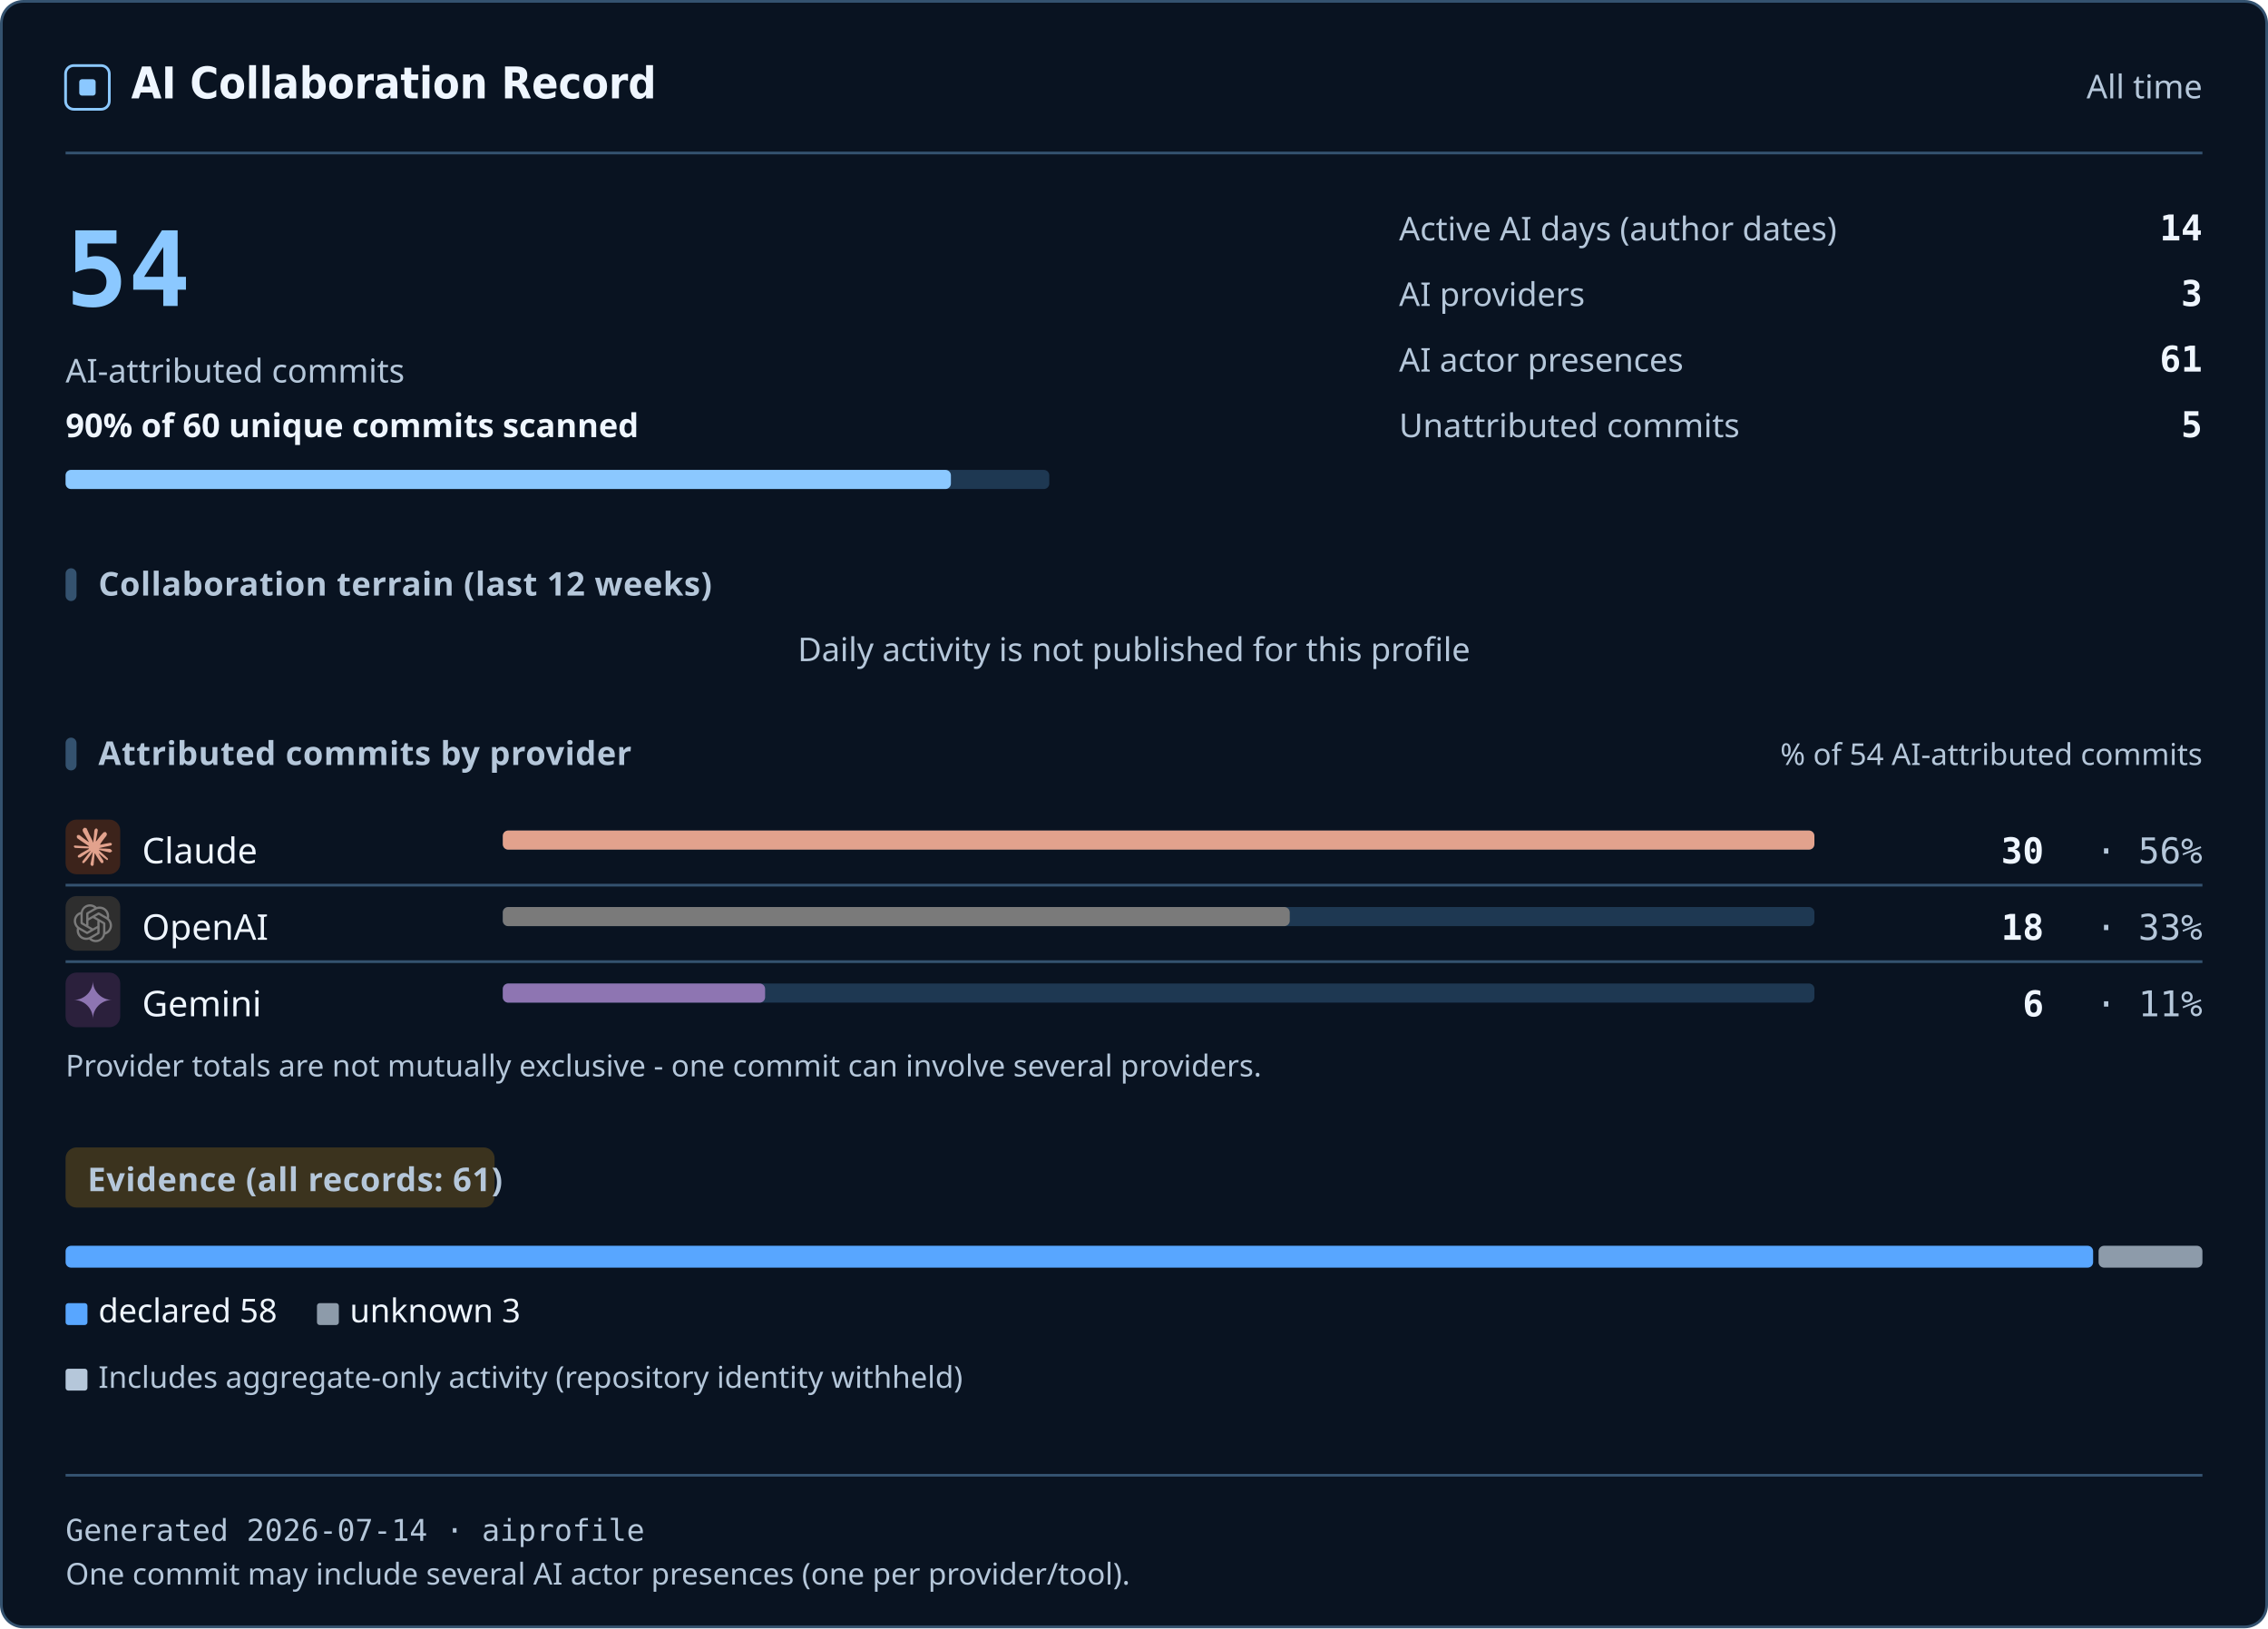
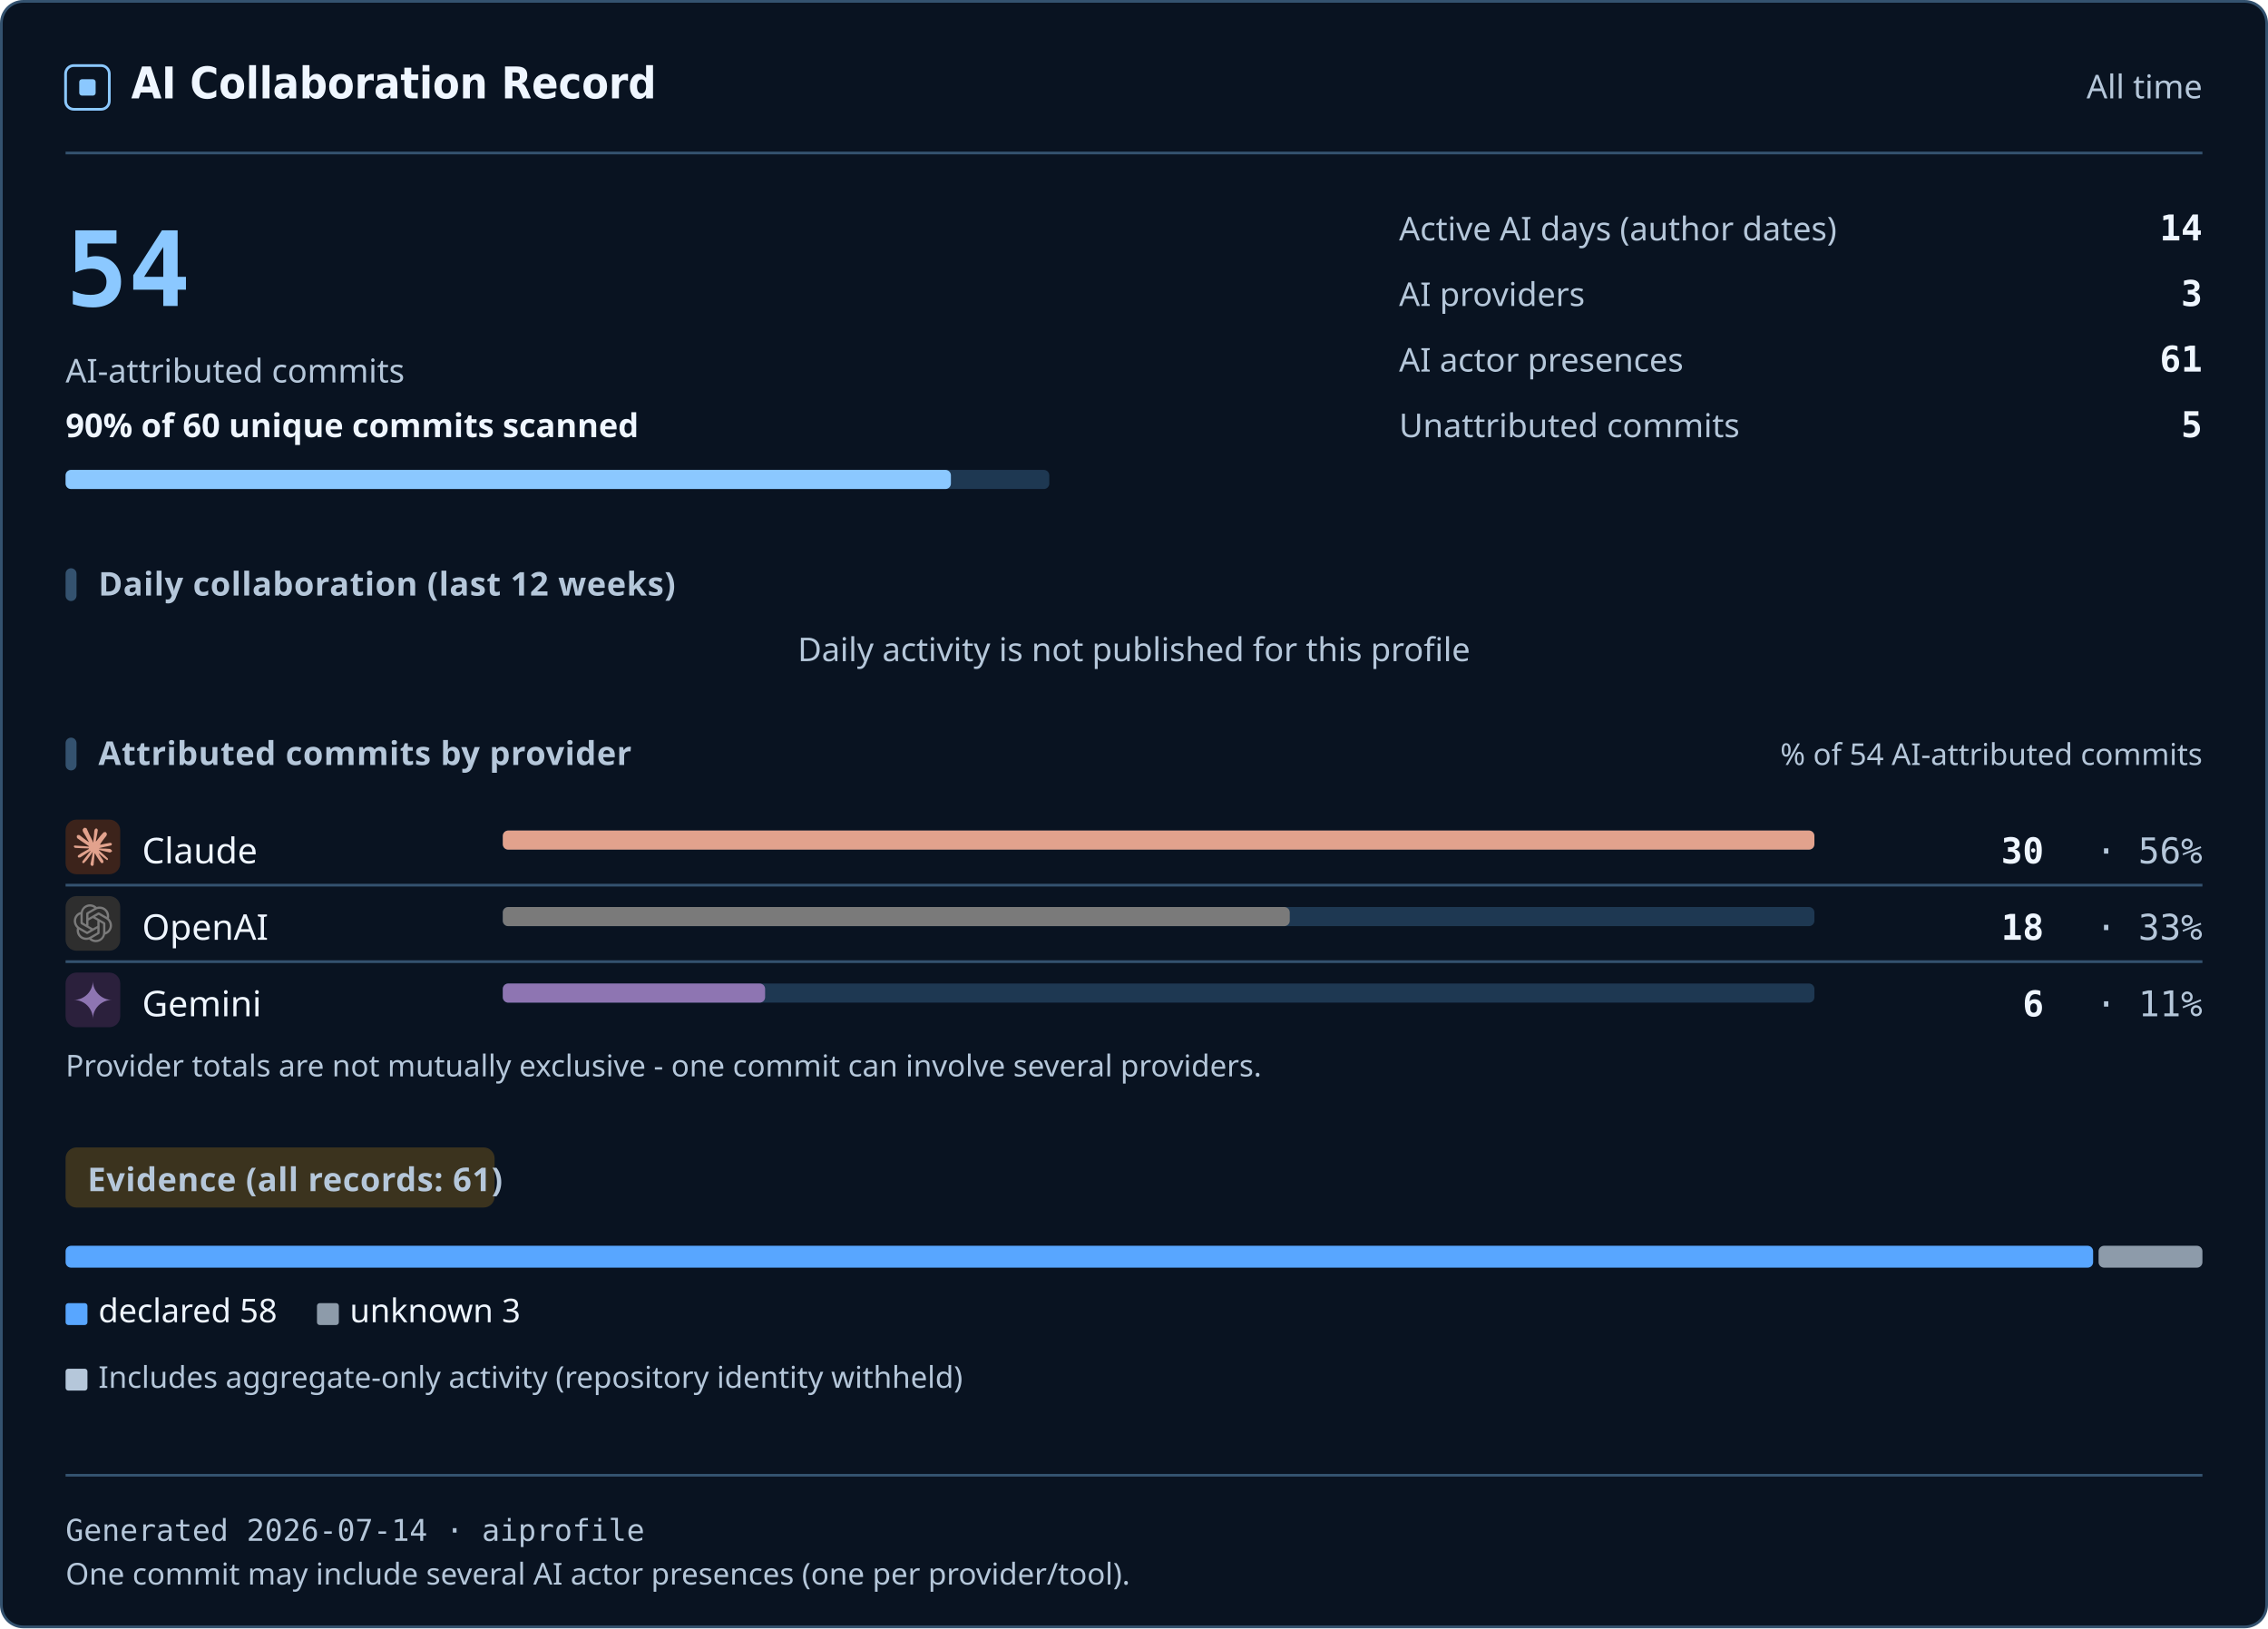
<svg xmlns="http://www.w3.org/2000/svg" width="830" height="596" viewBox="0 0 830 596" role="img" aria-labelledby="aiprofileSummaryTitle aiprofileSummaryDesc">
  <rect x="0.5" y="0.5" width="829" height="595" rx="8" fill="#091321" stroke="#34526f" stroke-width="1" />
  <rect x="24" y="24" width="16" height="16" rx="3" fill="#091321" stroke="#8bc8ff" stroke-width="1" />
  <rect x="29" y="29" width="6" height="6" rx="1" fill="#8bc8ff" />
  <text x="48" y="36" font-family="'IBM Plex Sans Condensed', 'Aptos Display', 'Segoe UI', 'DejaVu Sans Condensed', sans-serif" font-size="16" font-weight="600" fill="#eff6ff" text-anchor="start">AI Collaboration Record</text>
  <text x="806" y="36" font-family="'IBM Plex Sans', 'Aptos', 'Segoe UI', 'Noto Sans', 'DejaVu Sans', sans-serif" font-size="12" font-weight="400" fill="#b5c7da" text-anchor="end">All time</text>
  <line x1="24" y1="56" x2="806" y2="56" stroke="#34526f" />
  <text x="24" y="112" font-family="'IBM Plex Mono', 'Cascadia Mono', 'SFMono-Regular', 'DejaVu Sans Mono', Consolas, monospace" font-size="38" font-weight="700" fill="#8bc8ff" text-anchor="start">54</text>
  <text x="24" y="140" font-family="'IBM Plex Sans', 'Aptos', 'Segoe UI', 'Noto Sans', 'DejaVu Sans', sans-serif" font-size="12" font-weight="400" fill="#b5c7da" text-anchor="start">AI-attributed commits</text>
  <text x="24" y="160" font-family="'IBM Plex Sans', 'Aptos', 'Segoe UI', 'Noto Sans', 'DejaVu Sans', sans-serif" font-size="12" font-weight="600" fill="#eff6ff" text-anchor="start">90% of 60 unique commits scanned</text>
  <rect x="24" y="172" width="360" height="7" rx="2" fill="#1e3852" />
  <rect x="24" y="172" width="324" height="7" rx="2" fill="#8bc8ff" />
  <text x="512" y="88" font-family="'IBM Plex Sans', 'Aptos', 'Segoe UI', 'Noto Sans', 'DejaVu Sans', sans-serif" font-size="12" font-weight="400" fill="#b5c7da" text-anchor="start">Active AI days (author dates)</text>
  <text x="806" y="88" font-family="'IBM Plex Mono', 'Cascadia Mono', 'SFMono-Regular', 'DejaVu Sans Mono', Consolas, monospace" font-size="13" font-weight="600" fill="#eff6ff" text-anchor="end">14</text>
  <text x="512" y="112" font-family="'IBM Plex Sans', 'Aptos', 'Segoe UI', 'Noto Sans', 'DejaVu Sans', sans-serif" font-size="12" font-weight="400" fill="#b5c7da" text-anchor="start">AI providers</text>
  <text x="806" y="112" font-family="'IBM Plex Mono', 'Cascadia Mono', 'SFMono-Regular', 'DejaVu Sans Mono', Consolas, monospace" font-size="13" font-weight="600" fill="#eff6ff" text-anchor="end">3</text>
  <text x="512" y="136" font-family="'IBM Plex Sans', 'Aptos', 'Segoe UI', 'Noto Sans', 'DejaVu Sans', sans-serif" font-size="12" font-weight="400" fill="#b5c7da" text-anchor="start">AI actor presences</text>
  <text x="806" y="136" font-family="'IBM Plex Mono', 'Cascadia Mono', 'SFMono-Regular', 'DejaVu Sans Mono', Consolas, monospace" font-size="13" font-weight="600" fill="#eff6ff" text-anchor="end">61</text>
  <text x="512" y="160" font-family="'IBM Plex Sans', 'Aptos', 'Segoe UI', 'Noto Sans', 'DejaVu Sans', sans-serif" font-size="12" font-weight="400" fill="#b5c7da" text-anchor="start">Unattributed commits</text>
  <text x="806" y="160" font-family="'IBM Plex Mono', 'Cascadia Mono', 'SFMono-Regular', 'DejaVu Sans Mono', Consolas, monospace" font-size="13" font-weight="600" fill="#eff6ff" text-anchor="end">5</text>
  <rect x="24" y="208" width="4" height="12" rx="2" fill="#34526f" />
-   <text x="36" y="218" font-family="'IBM Plex Sans', 'Aptos', 'Segoe UI', 'Noto Sans', 'DejaVu Sans', sans-serif" font-size="12" font-weight="600" fill="#b5c7da" text-anchor="start" letter-spacing="0.2">Collaboration terrain (last 12 weeks)</text>
+   <text x="36" y="218" font-family="'IBM Plex Sans', 'Aptos', 'Segoe UI', 'Noto Sans', 'DejaVu Sans', sans-serif" font-size="12" font-weight="600" fill="#b5c7da" text-anchor="start" letter-spacing="0.2">Daily collaboration (last 12 weeks)</text>
  <text x="415" y="242" font-family="'IBM Plex Sans', 'Aptos', 'Segoe UI', 'Noto Sans', 'DejaVu Sans', sans-serif" font-size="12" font-weight="400" fill="#b5c7da" text-anchor="middle">Daily activity is not published for this profile</text>
  <rect x="24" y="270" width="4" height="12" rx="2" fill="#34526f" />
  <text x="36" y="280" font-family="'IBM Plex Sans', 'Aptos', 'Segoe UI', 'Noto Sans', 'DejaVu Sans', sans-serif" font-size="12" font-weight="600" fill="#b5c7da" text-anchor="start" letter-spacing="0.2">Attributed commits by provider</text>
  <text x="806" y="280" font-family="'IBM Plex Sans', 'Aptos', 'Segoe UI', 'Noto Sans', 'DejaVu Sans', sans-serif" font-size="11" font-weight="400" fill="#b5c7da" text-anchor="end">% of 54 AI-attributed commits</text>
  <rect x="24" y="300" width="20" height="20" rx="4" fill="#3C231B" />
  <path d="m4.714 15.956 4.717-2.647.079-.231-.079-.128h-.231l-.789-.049-2.696-.073-2.337-.097-2.265-.121-.571-.121-.534-.704.055-.352.48-.322.686.061 1.518.103 2.277.158 1.651.097 2.447.255h.389l.055-.158-.134-.097-.103-.097L6.973 9.836l-2.55-1.688-1.336-.971-.723-.492-.364-.461-.158-1.008.656-.723.88.061.225.061.892.686 1.906 1.475 2.489 1.834.364.303.146-.103.018-.073-.164-.273-1.354-2.447-1.445-2.489-.643-1.032-.17-.619c-.061-.255-.103-.467-.103-.729L6.287.134 6.7 0l.996.134.419.364.619 1.415 1.002 2.228 1.554 3.03.455.898.243.832.091.255h.158v-.146l.128-1.706.237-2.095.231-2.696.079-.759.376-.911.747-.492.583.279.48.686-.067.443-.285 1.852-.559 2.902-.364 1.943h.212l.243-.243.984-1.305 1.651-2.064.729-.82.85-.905.546-.431h1.032l.759 1.129-.34 1.166-1.062 1.348-.88 1.141-1.263 1.7-.789 1.36.073.109.188-.018 2.853-.607 1.542-.279 1.84-.316.832.389.091.395-.328.807-1.967.486-2.307.461-3.436.814-.043.03.049.061 1.548.146.662.036h1.621l3.018.225.789.522.474.638-.079.486-1.214.619-1.639-.389-3.825-.911-1.311-.328h-.182v.109l1.093 1.069 2.003 1.809 2.507 2.331.128.577-.322.455-.34-.049-2.204-1.657-.85-.747-1.925-1.621h-.128v.17l.443.65 2.344 3.521.121 1.081-.17.352-.607.212-.668-.121-1.372-1.925L14.38 17.959l-1.141-1.943-.14.079-.674 7.255-.316.37-.729.279-.607-.461-.322-.747.322-1.475.389-1.925.316-1.53.285-1.9.17-.631-.012-.043-.14.018-1.433 1.967-2.18 2.945-1.724 1.846-.413.164-.716-.37.067-.662.401-.589 2.386-3.036 1.439-1.882.929-1.087-.006-.158h-.055l-6.338 4.116-1.129.146-.486-.455.061-.747.231-.243 1.906-1.311Z" fill="#E2A28D" transform="translate(27,303) scale(0.583333)" />
  <text x="52" y="316" font-family="'IBM Plex Sans', 'Aptos', 'Segoe UI', 'Noto Sans', 'DejaVu Sans', sans-serif" font-size="13" font-weight="400" fill="#eff6ff" text-anchor="start">Claude</text>
  <rect x="184" y="304" width="480" height="7" rx="2" fill="#1e3852" />
  <rect x="184" y="304" width="480" height="7" rx="2" fill="#E2A28D" />
  <text x="748" y="316" font-family="'IBM Plex Mono', 'Cascadia Mono', 'SFMono-Regular', 'DejaVu Sans Mono', Consolas, monospace" font-size="13" text-anchor="end">
    <tspan fill="#eff6ff" font-weight="600">30</tspan>
  </text>
  <text x="806" y="316" font-family="'IBM Plex Mono', 'Cascadia Mono', 'SFMono-Regular', 'DejaVu Sans Mono', Consolas, monospace" font-size="13" text-anchor="end">
    <tspan fill="#b5c7da" font-weight="400"> · 56%</tspan>
  </text>
  <line x1="24" y1="324" x2="806" y2="324" stroke="#34526f" />
  <rect x="24" y="328" width="20" height="20" rx="4" fill="#2E2E2E" />
  <path d="M9.205 8.658v-2.26c0-.19.072-.333.238-.428l4.543-2.616c.619-.357 1.356-.523 2.117-.523 2.854 0 4.662 2.212 4.662 4.566 0 .167 0 .357-.024.547l-4.71-2.759a.797.797 0 00-.856 0l-5.97 3.473zm10.609 8.8V12.06c0-.333-.143-.57-.429-.737l-5.97-3.473 1.95-1.118a.433.433 0 01.476 0l4.543 2.617c1.309.76 2.189 2.378 2.189 3.948 0 1.808-1.07 3.473-2.76 4.163zM7.802 12.703l-1.95-1.142c-.167-.095-.239-.238-.239-.428V5.899c0-2.545 1.95-4.472 4.591-4.472 1 0 1.927.333 2.712.928L8.23 5.067c-.285.166-.428.404-.428.737v6.898zM12 15.128l-2.795-1.57v-3.33L12 8.658l2.795 1.57v3.33L12 15.128zm1.796 7.23c-1 0-1.927-.332-2.712-.927l4.686-2.712c.285-.166.428-.404.428-.737v-6.898l1.974 1.142c.167.095.238.238.238.428v5.233c0 2.545-1.974 4.472-4.614 4.472zm-5.637-5.303l-4.544-2.617c-1.308-.761-2.188-2.378-2.188-3.948A4.482 4.482 0 014.21 6.327v5.423c0 .333.143.571.428.738l5.947 3.449-1.95 1.118a.432.432 0 01-.476 0zm-.262 3.9c-2.688 0-4.662-2.021-4.662-4.519 0-.19.024-.38.047-.57l4.686 2.71c.286.167.571.167.856 0l5.97-3.448v2.26c0 .19-.07.333-.237.428l-4.543 2.616c-.619.357-1.356.523-2.117.523zm5.899 2.83a5.947 5.947 0 005.827-4.756C22.287 18.339 24 15.84 24 13.296c0-1.665-.713-3.282-1.998-4.448.119-.5.19-.999.19-1.498 0-3.401-2.759-5.947-5.946-5.947-.642 0-1.26.095-1.88.31A5.962 5.962 0 0010.205 0a5.947 5.947 0 00-5.827 4.757C1.713 5.447 0 7.945 0 10.49c0 1.666.713 3.283 1.998 4.448-.119.5-.19 1-.19 1.499 0 3.401 2.759 5.946 5.946 5.946.642 0 1.26-.095 1.88-.309a5.96 5.96 0 004.162 1.713z" fill="#7A7A7A" transform="translate(27,331) scale(0.583333)" />
  <text x="52" y="344" font-family="'IBM Plex Sans', 'Aptos', 'Segoe UI', 'Noto Sans', 'DejaVu Sans', sans-serif" font-size="13" font-weight="400" fill="#eff6ff" text-anchor="start">OpenAI</text>
  <rect x="184" y="332" width="480" height="7" rx="2" fill="#1e3852" />
  <rect x="184" y="332" width="288" height="7" rx="2" fill="#7A7A7A" />
  <text x="748" y="344" font-family="'IBM Plex Mono', 'Cascadia Mono', 'SFMono-Regular', 'DejaVu Sans Mono', Consolas, monospace" font-size="13" text-anchor="end">
    <tspan fill="#eff6ff" font-weight="600">18</tspan>
  </text>
  <text x="806" y="344" font-family="'IBM Plex Mono', 'Cascadia Mono', 'SFMono-Regular', 'DejaVu Sans Mono', Consolas, monospace" font-size="13" text-anchor="end">
    <tspan fill="#b5c7da" font-weight="400"> · 33%</tspan>
  </text>
  <line x1="24" y1="352" x2="806" y2="352" stroke="#34526f" />
  <rect x="24" y="356" width="20" height="20" rx="4" fill="#2B203C" />
  <path d="M11.04 19.32Q12 21.51 12 24q0-2.49.93-4.68.96-2.19 2.58-3.81t3.81-2.55Q21.51 12 24 12q-2.49 0-4.68-.93a12.3 12.3 0 0 1-3.81-2.58 12.3 12.3 0 0 1-2.58-3.81Q12 2.49 12 0q0 2.49-.96 4.68-.93 2.19-2.55 3.81a12.3 12.3 0 0 1-3.81 2.58Q2.49 12 0 12q2.49 0 4.68.96 2.19.93 3.81 2.55t2.55 3.81" fill="#8E75B2" transform="translate(27,359) scale(0.583333)" />
  <text x="52" y="372" font-family="'IBM Plex Sans', 'Aptos', 'Segoe UI', 'Noto Sans', 'DejaVu Sans', sans-serif" font-size="13" font-weight="400" fill="#eff6ff" text-anchor="start">Gemini</text>
  <rect x="184" y="360" width="480" height="7" rx="2" fill="#1e3852" />
  <rect x="184" y="360" width="96" height="7" rx="2" fill="#8E75B2" />
  <text x="748" y="372" font-family="'IBM Plex Mono', 'Cascadia Mono', 'SFMono-Regular', 'DejaVu Sans Mono', Consolas, monospace" font-size="13" text-anchor="end">
    <tspan fill="#eff6ff" font-weight="600">6</tspan>
  </text>
  <text x="806" y="372" font-family="'IBM Plex Mono', 'Cascadia Mono', 'SFMono-Regular', 'DejaVu Sans Mono', Consolas, monospace" font-size="13" text-anchor="end">
    <tspan fill="#b5c7da" font-weight="400"> · 11%</tspan>
  </text>
  <text x="24" y="394" font-family="'IBM Plex Sans', 'Aptos', 'Segoe UI', 'Noto Sans', 'DejaVu Sans', sans-serif" font-size="11" font-weight="400" fill="#b5c7da" text-anchor="start">Provider totals are not mutually exclusive - one commit can involve several providers.</text>
  <rect x="24" y="420" width="157" height="22" rx="4" fill="#3b331e" />
  <text x="32" y="436" font-family="'IBM Plex Sans', 'Aptos', 'Segoe UI', 'Noto Sans', 'DejaVu Sans', sans-serif" font-size="12" font-weight="600" fill="#b5c7da" text-anchor="start" letter-spacing="0.2">Evidence (all records: 61)</text>
  <rect x="24" y="456" width="742" height="8" rx="2" fill="#58a6ff" />
  <rect x="768" y="456" width="38" height="8" rx="2" fill="#8d9baa" />
  <rect x="24" y="477" width="8" height="8" rx="1" fill="#58a6ff" />
  <text x="36" y="484" font-family="'IBM Plex Sans', 'Aptos', 'Segoe UI', 'Noto Sans', 'DejaVu Sans', sans-serif" font-size="12" font-weight="400" fill="#eff6ff" text-anchor="start">declared 58</text>
  <rect x="116" y="477" width="8" height="8" rx="1" fill="#8d9baa" />
  <text x="128" y="484" font-family="'IBM Plex Sans', 'Aptos', 'Segoe UI', 'Noto Sans', 'DejaVu Sans', sans-serif" font-size="12" font-weight="400" fill="#eff6ff" text-anchor="start">unknown 3</text>
  <rect x="24" y="501" width="8" height="8" rx="1" fill="#b5c7da" />
  <text x="36" y="508" font-family="'IBM Plex Sans', 'Aptos', 'Segoe UI', 'Noto Sans', 'DejaVu Sans', sans-serif" font-size="11" font-weight="400" fill="#b5c7da" text-anchor="start">Includes aggregate-only activity (repository identity withheld)</text>
  <line x1="24" y1="540" x2="806" y2="540" stroke="#34526f" />
  <text x="24" y="564" font-family="'IBM Plex Mono', 'Cascadia Mono', 'SFMono-Regular', 'DejaVu Sans Mono', Consolas, monospace" font-size="11" font-weight="400" fill="#b5c7da" text-anchor="start">Generated 2026-07-14 · aiprofile</text>
  <text x="24" y="580" font-family="'IBM Plex Sans', 'Aptos', 'Segoe UI', 'Noto Sans', 'DejaVu Sans', sans-serif" font-size="11" font-weight="400" fill="#b5c7da" text-anchor="start">One commit may include several AI actor presences (one per provider/tool).</text>
</svg>
